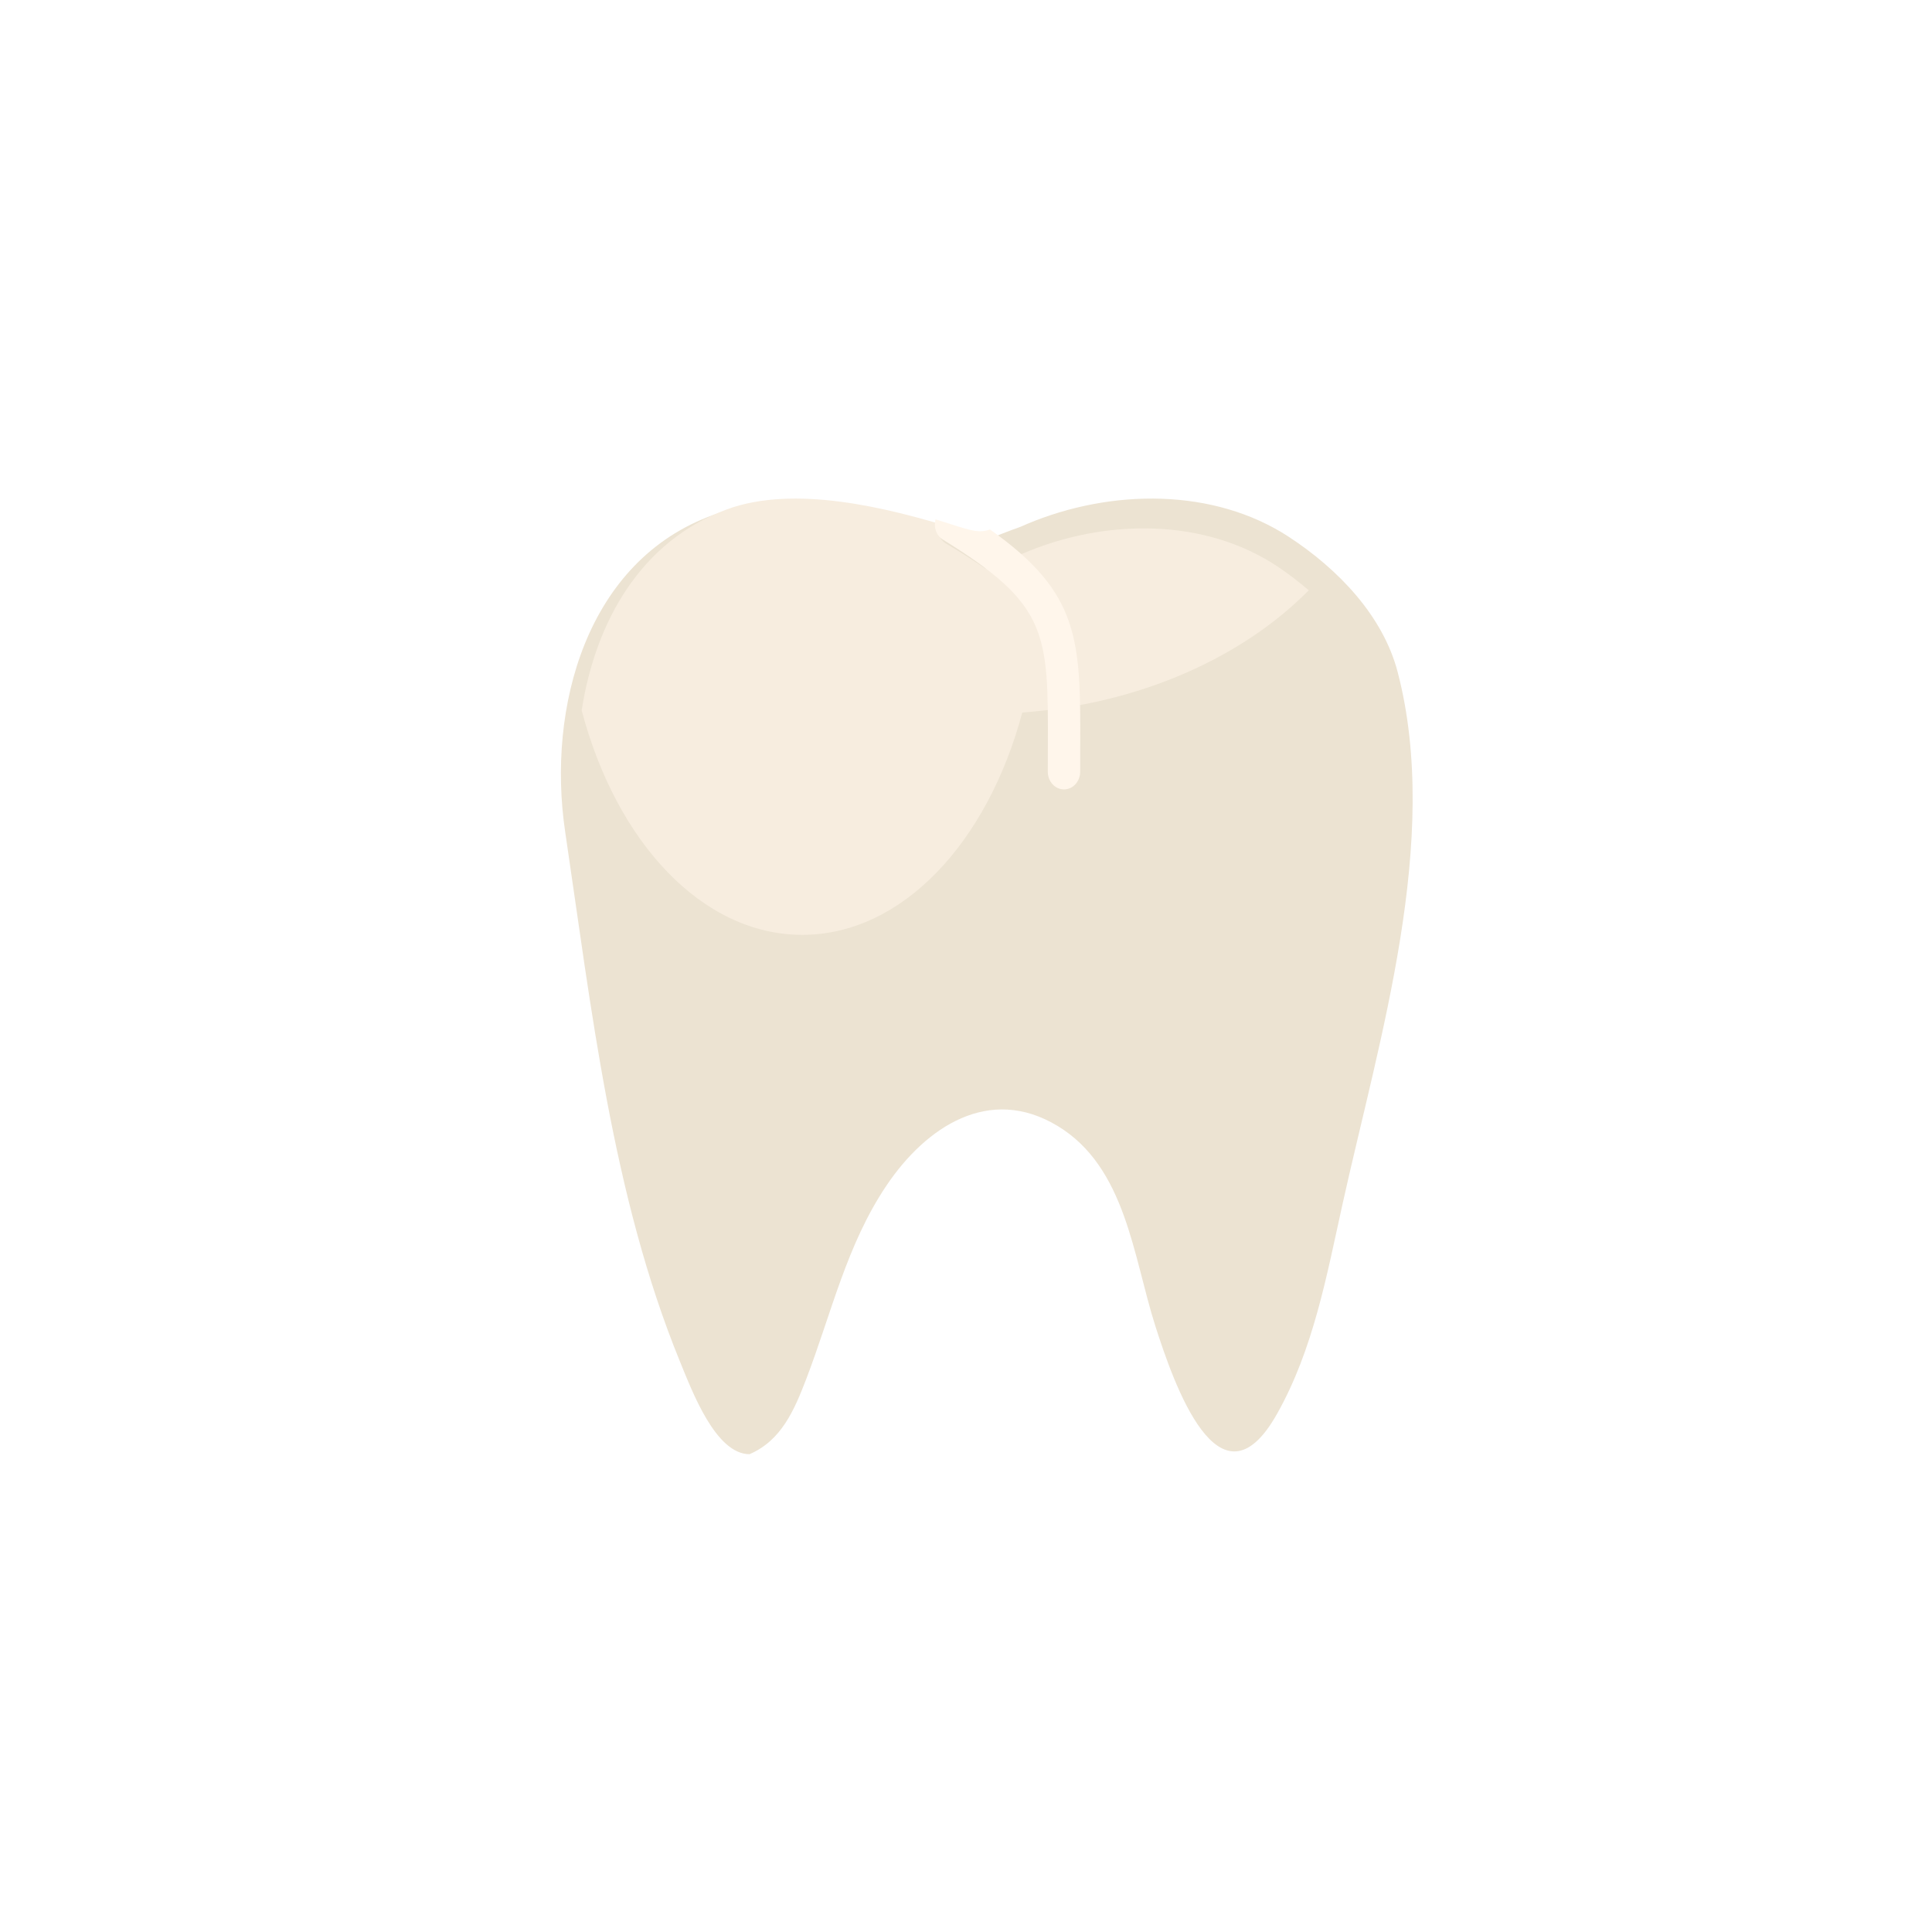
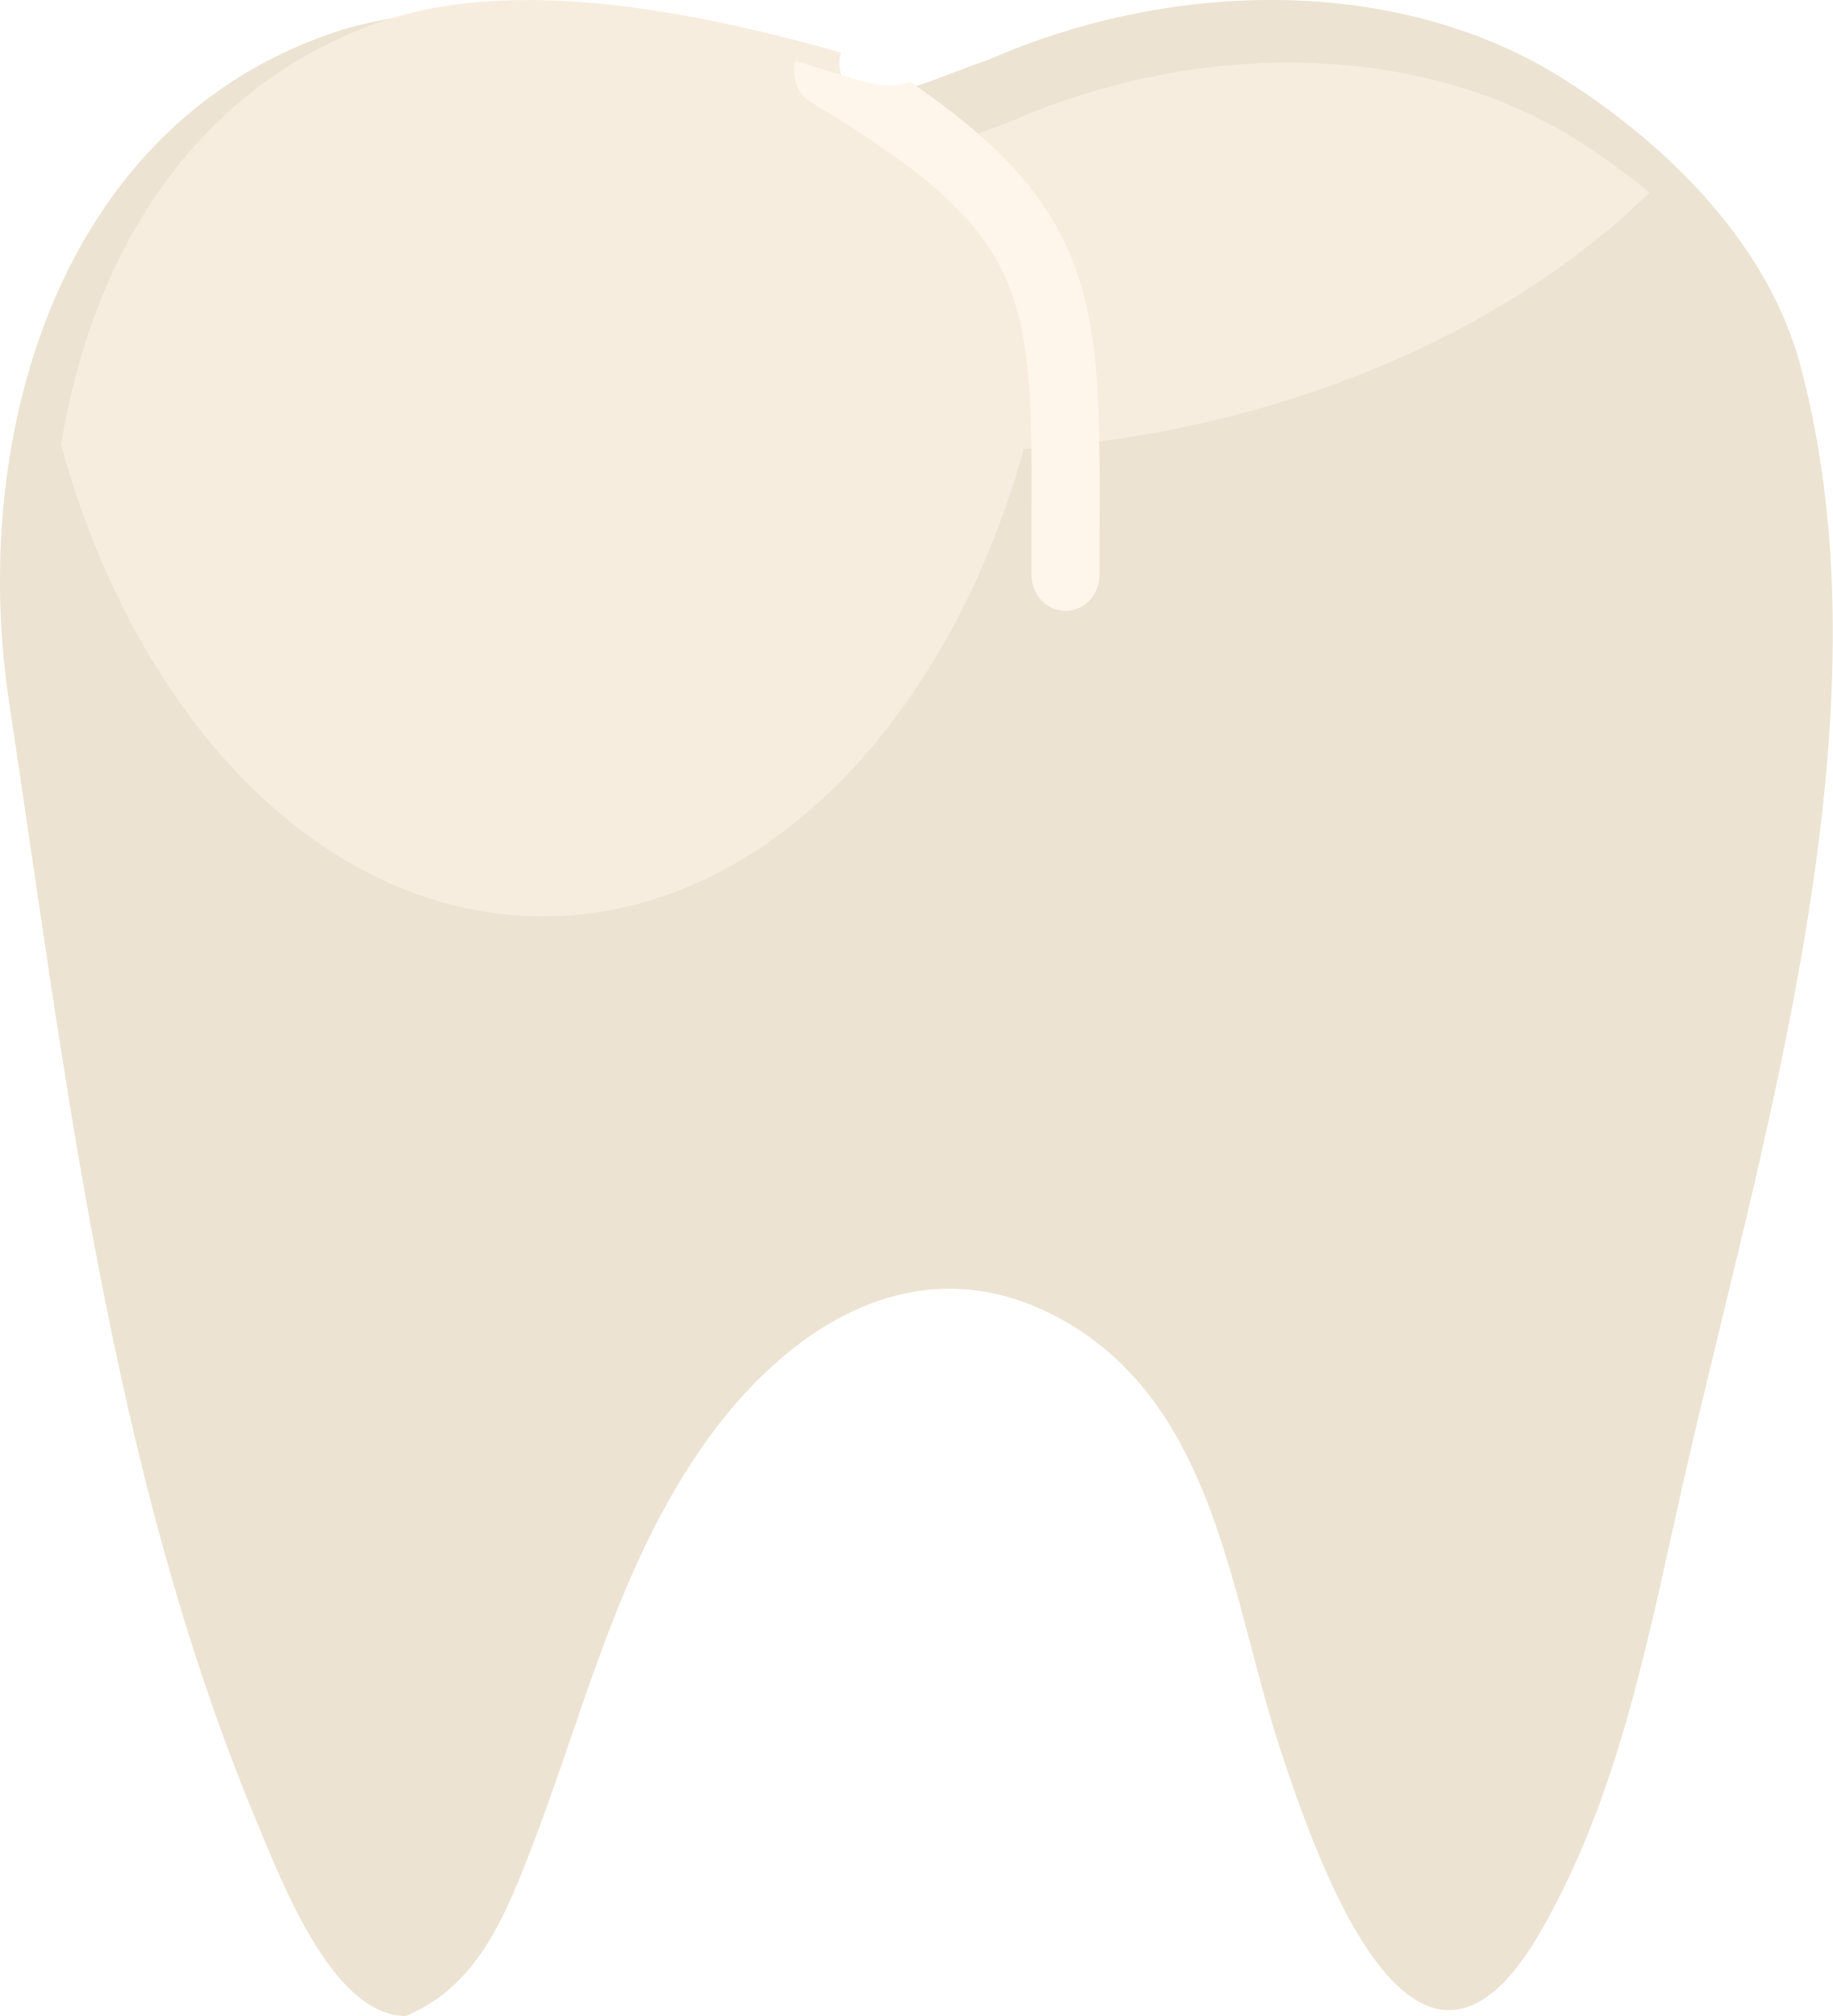
- <svg xmlns="http://www.w3.org/2000/svg" width="93px" height="93px" viewBox="0 0 93 93" version="1.1">
+ <svg xmlns="http://www.w3.org/2000/svg" width="30px" height="33px" viewBox="0 0 30 33" version="1.1">
  <defs />
-   <g id="Artboard" stroke="none" stroke-width="1" fill="none" fill-rule="evenodd">
-     <g id="premolar" transform="translate(27, 24)" fill-rule="nonzero">
-       <path d="M40.279,8.35 C42.386,16.417 39.378,26.037 37.622,33.974 C36.859,37.423 36.221,40.955 34.469,44.065 C31.697,48.986 29.489,42.56 28.618,39.842 C27.548,36.501 27.199,32.185 23.905,30.197 C20.623,28.217 17.579,30.241 15.678,33.059 C13.752,35.913 13.021,39.231 11.8,42.406 C11.235,43.874 10.612,45.343 9.08,46 C7.453,46 6.324,42.989 5.726,41.528 C2.466,33.552 1.464,24.513 0.205,16.035 C-0.68,10.07 1.228,2.981 7.344,0.785 C10.667,-0.408 15.219,0.693 18.546,1.686 C20.458,2.257 20.105,2.071 22.01,1.401 C22.156,1.35 22.3,1.281 22.45,1.217 C26.526,-0.49 31.439,-0.504 35.026,1.833 C37.446,3.412 39.579,5.668 40.279,8.35 Z" id="Shape" fill="#ECE3D2" />
-       <path d="M36,4.416 C35.526,4.011 35.032,3.629 34.519,3.285 C31.003,0.926 26.188,0.939 22.194,2.663 C22.047,2.726 21.907,2.797 21.763,2.849 C21.108,3.086 20.727,3.262 20.425,3.366 C19.886,2.991 19.273,2.601 18.551,2.174 C18.217,1.977 18.083,1.573 18.185,1.204 C18.445,1.281 18.704,1.359 18.952,1.434 C15.692,0.431 11.231,-0.68 7.974,0.525 C3.832,2.056 1.661,5.947 1,10.192 C2.664,16.516 6.785,21 11.617,21 C16.422,21 20.529,16.568 22.21,10.298 C27.849,9.883 32.782,7.666 36,4.416 Z" id="Shape" fill="#F7EDDF" />
-       <path d="M24.998,12.032 C25.017,6.824 25.009,4.563 20.657,1.489 C20.17,1.651 19.872,1.588 18.766,1.231 C18.528,1.154 18.281,1.077 18.032,1 C17.935,1.369 18.063,1.774 18.382,1.971 C23.464,5.113 23.46,6.441 23.44,12.025 L23.438,13.149 C23.438,13.619 23.786,14 24.217,14 C24.647,14 24.996,13.619 24.996,13.149 L24.998,12.032 Z" id="Shape" fill="#FFF6EB" />
+   <g id="Page-1" stroke="none" stroke-width="1" fill="none" fill-rule="evenodd">
+     <g id="⟶-Questions" transform="translate(-106, -221)" fill-rule="nonzero">
+       <g id="premolar" transform="translate(106, 221)">
+         <path d="M29.472,5.99 C31.014,11.777 28.813,18.678 27.528,24.372 C26.97,26.847 26.503,29.381 25.221,31.612 C23.193,35.142 21.577,30.532 20.94,28.582 C20.157,26.185 19.902,23.089 17.491,21.663 C15.09,20.243 12.863,21.695 11.472,23.716 C10.062,25.764 9.528,28.144 8.634,30.421 C8.221,31.475 7.765,32.529 6.644,33 C5.453,33 4.627,30.84 4.19,29.792 C1.805,24.07 1.071,17.586 0.15,11.503 C-0.498,7.224 0.899,2.139 5.374,0.563 C7.805,-0.293 11.136,0.497 13.57,1.209 C14.969,1.619 14.711,1.486 16.105,1.005 C16.212,0.968 16.317,0.919 16.427,0.873 C19.409,-0.352 23.004,-0.362 25.628,1.315 C27.4,2.447 28.96,4.066 29.472,5.99 Z" id="Shape" fill="#ECE3D2" />
+         <path d="M27,3.154 C26.648,2.865 26.281,2.592 25.9,2.347 C23.288,0.661 19.711,0.671 16.744,1.902 C16.635,1.947 16.531,1.998 16.424,2.035 C15.937,2.204 15.654,2.33 15.43,2.404 C15.03,2.136 14.575,1.858 14.038,1.553 C13.79,1.412 13.69,1.124 13.766,0.86 C13.959,0.915 14.151,0.97 14.336,1.024 C11.914,0.308 8.6,-0.485 6.18,0.375 C3.104,1.469 1.491,4.248 1,7.28 C2.236,11.797 5.298,15 8.887,15 C12.457,15 15.508,11.834 16.756,7.355 C20.945,7.059 24.61,5.475 27,3.154 Z" id="Shape" fill="#F7EDDF" />
+         <path d="M17.998,8.637 C18.012,5.032 18.006,3.466 14.898,1.338 C14.55,1.451 14.337,1.407 13.547,1.16 C13.377,1.107 13.201,1.054 13.023,1 C12.954,1.256 13.045,1.536 13.273,1.672 C16.903,3.848 16.9,4.767 16.885,8.633 L16.884,9.411 C16.884,9.737 17.133,10 17.441,10 C17.748,10 17.997,9.737 17.997,9.411 L17.998,8.637 Z" id="Shape" fill="#FFF6EB" />
+       </g>
    </g>
  </g>
</svg>
